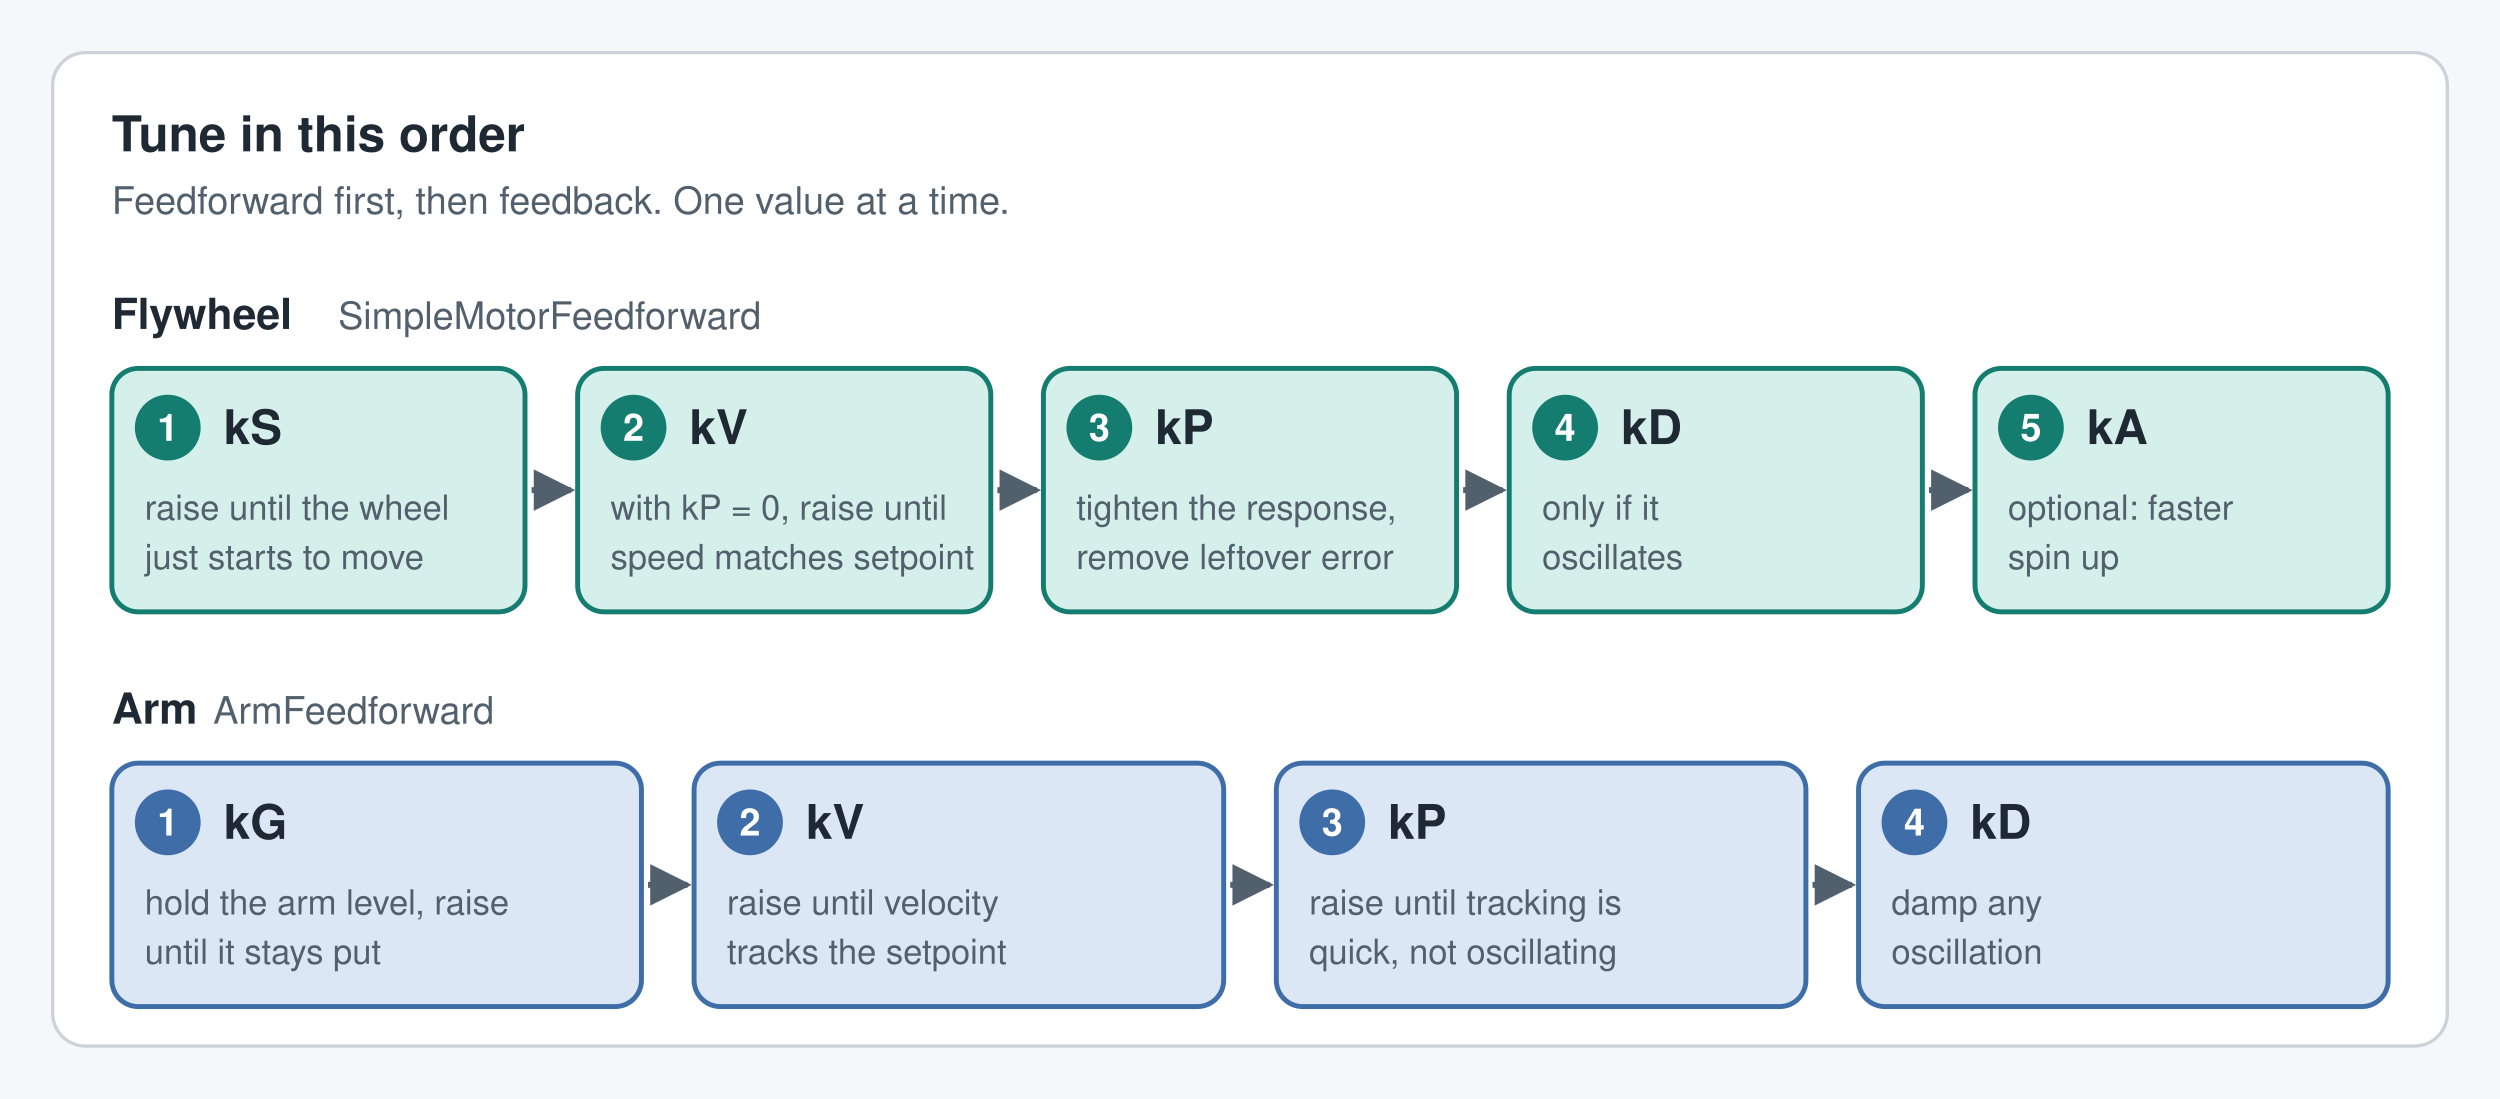
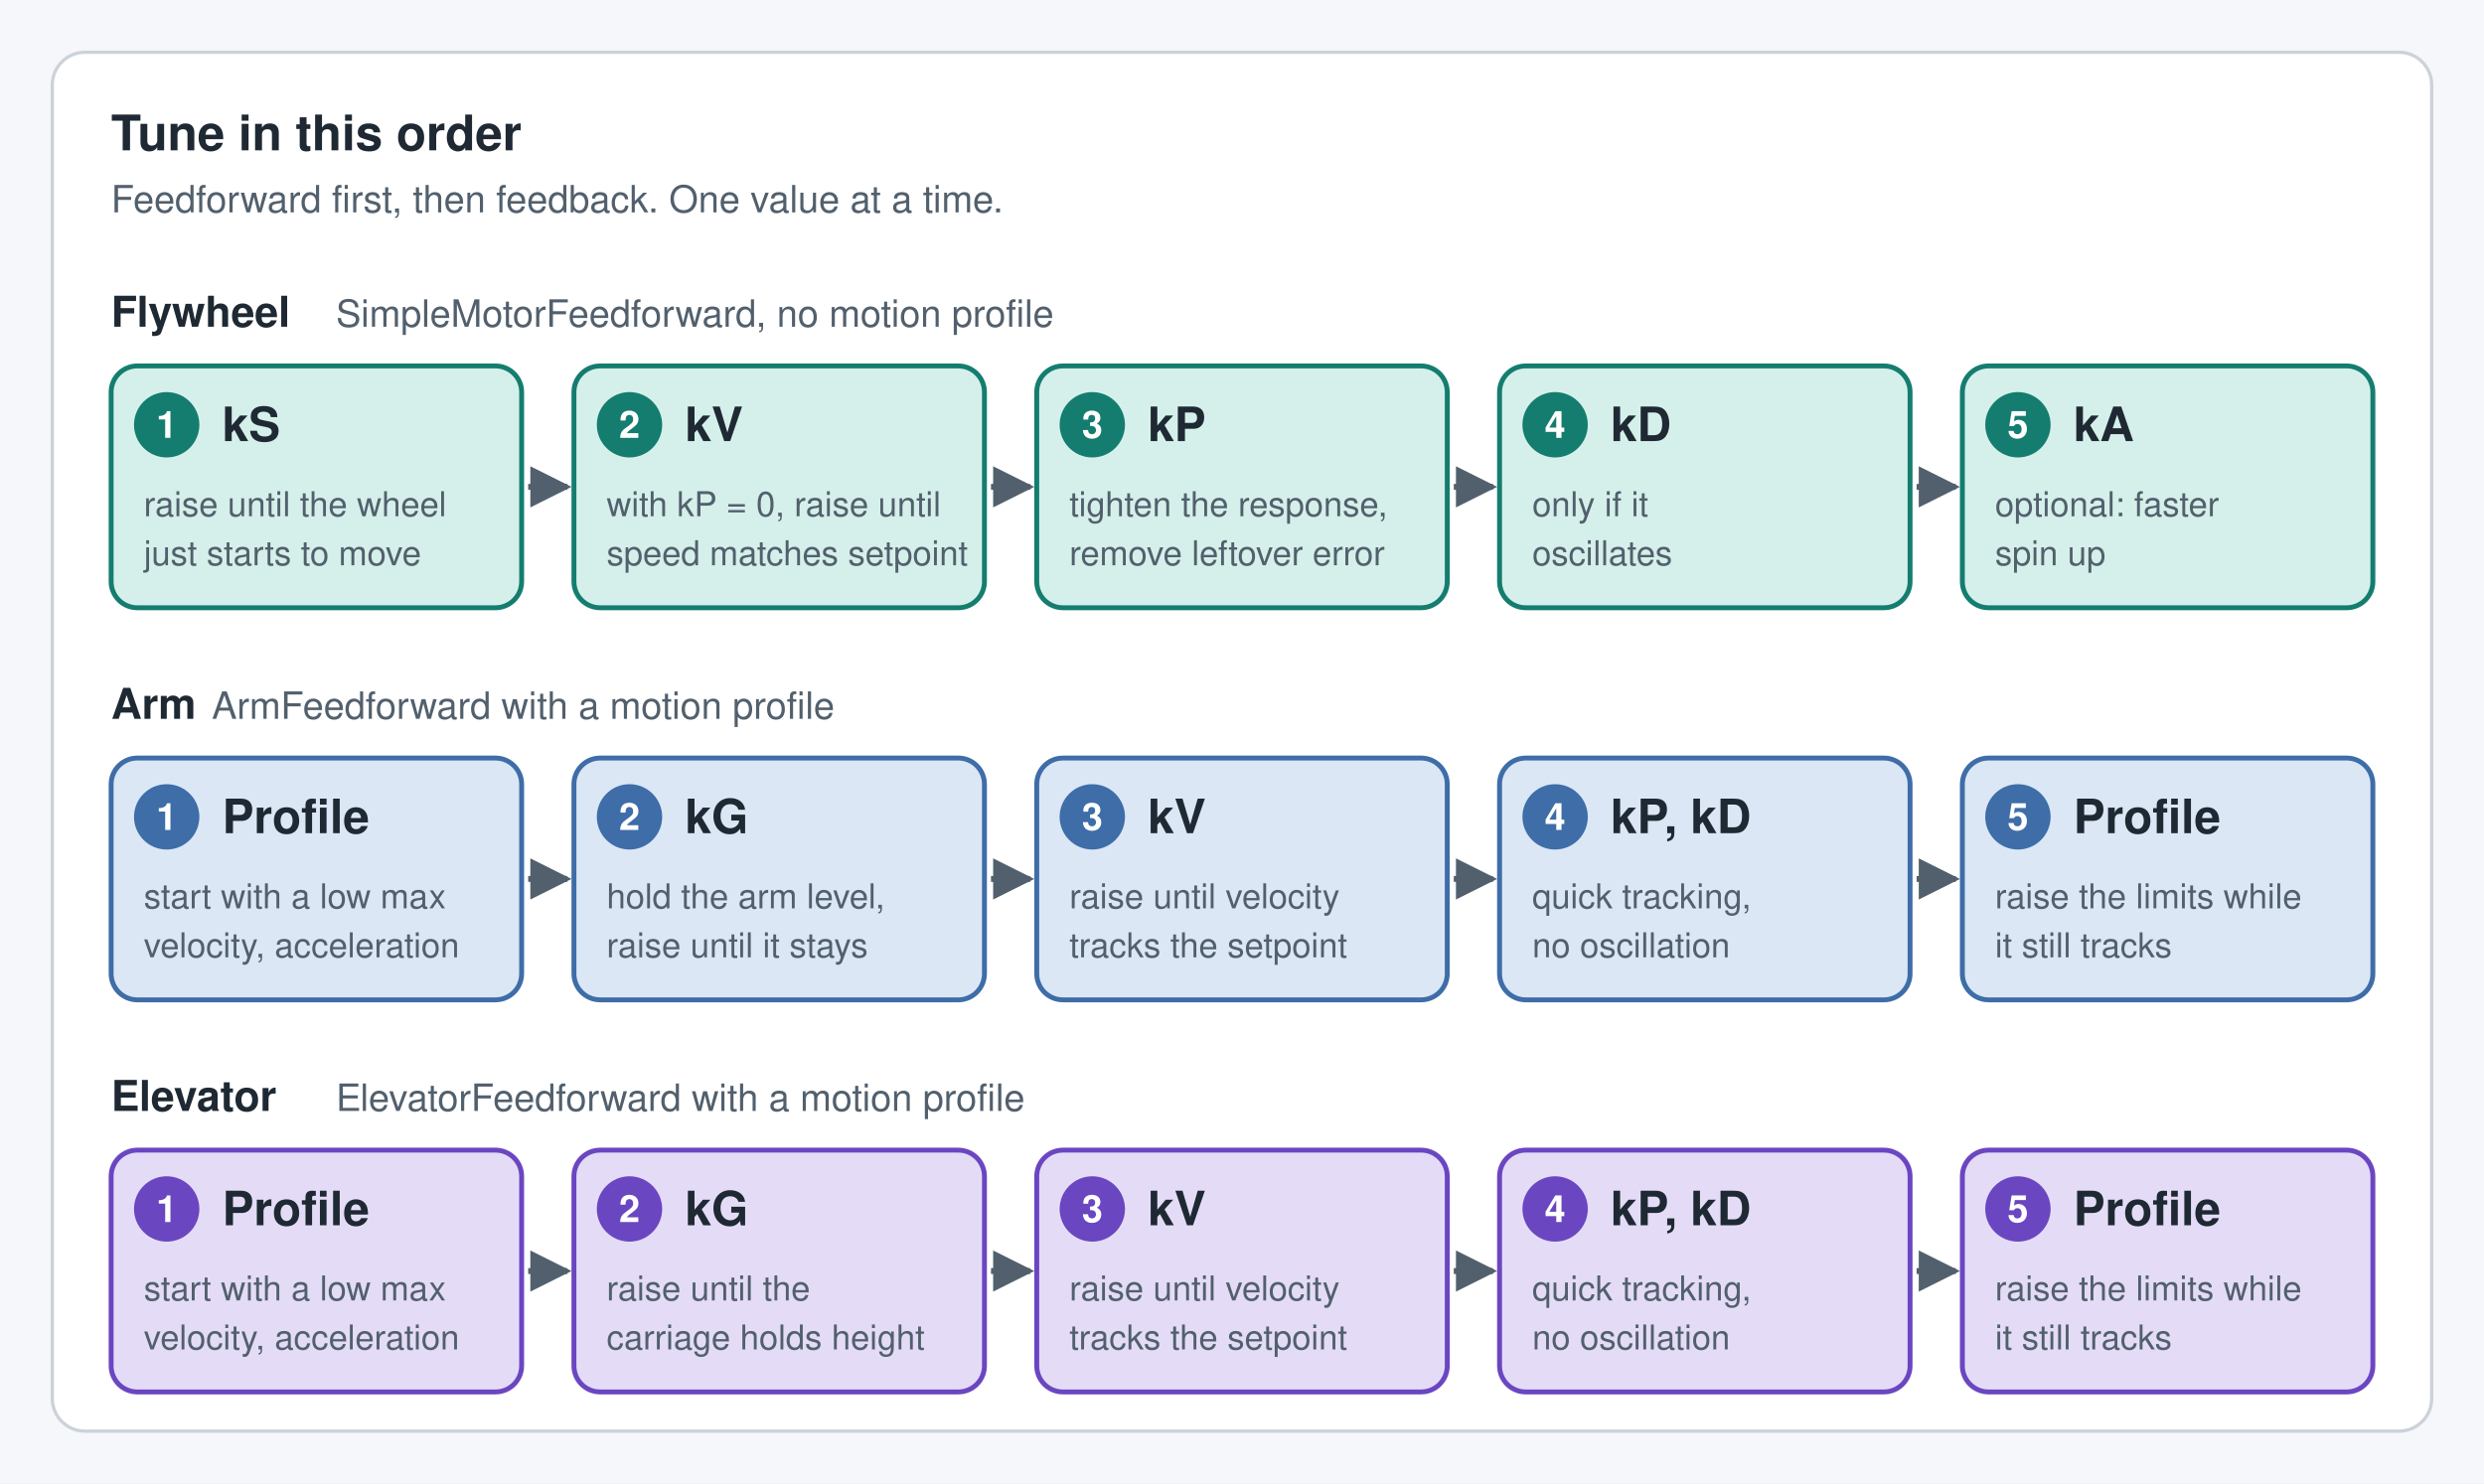
- <svg xmlns="http://www.w3.org/2000/svg" viewBox="0 0 760 334" width="760" height="334" font-family="Segoe UI, Helvetica, Arial, sans-serif" role="img" aria-labelledby="t d">
+ <svg xmlns="http://www.w3.org/2000/svg" viewBox="0 0 760 454" width="760" height="454" font-family="Segoe UI, Helvetica, Arial, sans-serif" role="img" aria-labelledby="t d">
  <defs>
    <marker id="arrow" viewBox="0 0 10 10" refX="9" refY="5" markerWidth="7" markerHeight="7" orient="auto-start-reverse">
      <path d="M0,0 L10,5 L0,10 Z" fill="#52606d" />
    </marker>
  </defs>
-   <rect width="760" height="334" fill="#f5f7fa" />
-   <rect x="16" y="16" width="728" height="302" rx="10" fill="#ffffff" stroke="#cbd2d9" />
+   <rect width="760" height="454" fill="#f5f7fa" />
+   <rect x="16" y="16" width="728" height="422" rx="10" fill="#ffffff" stroke="#cbd2d9" />
  <text x="34.0" y="46.0" font-size="15" font-weight="700" text-anchor="start" fill="#1f2933">Tune in this order</text>
  <text x="34.0" y="65.0" font-size="11.5" font-weight="400" text-anchor="start" fill="#52606d">Feedforward first, then feedback. One value at a time.</text>
  <text x="34.0" y="100.0" font-size="13" font-weight="700" text-anchor="start" fill="#1f2933">Flywheel</text>
-   <text x="102.8" y="100.0" font-size="11.5" font-weight="400" text-anchor="start" fill="#52606d">SimpleMotorFeedforward</text>
+   <text x="102.8" y="100.0" font-size="11.5" font-weight="400" text-anchor="start" fill="#52606d">SimpleMotorFeedforward, no motion profile</text>
  <rect x="34.0" y="112" width="125.6" height="74" rx="8" fill="#d5f0ea" stroke="#147d6f" stroke-width="1.5" />
  <circle cx="51.0" cy="130" r="10" fill="#147d6f" />
  <text x="51.0" y="134.0" font-size="11.5" font-weight="700" text-anchor="middle" fill="#ffffff">1</text>
  <text x="68.0" y="135.0" font-size="14.5" font-weight="700" text-anchor="start" fill="#1f2933">kS</text>
  <text x="44.0" y="158.0" font-size="10.5" font-weight="400" text-anchor="start" fill="#52606d">raise until the wheel</text>
  <text x="44.0" y="173.0" font-size="10.5" font-weight="400" text-anchor="start" fill="#52606d">just starts to move</text>
  <line x1="161.6" y1="149" x2="173.6" y2="149" stroke="#52606d" stroke-width="1.8" marker-end="url(#arrow)" />
  <rect x="175.6" y="112" width="125.6" height="74" rx="8" fill="#d5f0ea" stroke="#147d6f" stroke-width="1.5" />
  <circle cx="192.6" cy="130" r="10" fill="#147d6f" />
  <text x="192.6" y="134.0" font-size="11.5" font-weight="700" text-anchor="middle" fill="#ffffff">2</text>
  <text x="209.6" y="135.0" font-size="14.5" font-weight="700" text-anchor="start" fill="#1f2933">kV</text>
  <text x="185.6" y="158.0" font-size="10.5" font-weight="400" text-anchor="start" fill="#52606d">with kP = 0, raise until</text>
  <text x="185.6" y="173.0" font-size="10.5" font-weight="400" text-anchor="start" fill="#52606d">speed matches setpoint</text>
  <line x1="303.2" y1="149" x2="315.2" y2="149" stroke="#52606d" stroke-width="1.8" marker-end="url(#arrow)" />
  <rect x="317.2" y="112" width="125.6" height="74" rx="8" fill="#d5f0ea" stroke="#147d6f" stroke-width="1.5" />
  <circle cx="334.2" cy="130" r="10" fill="#147d6f" />
  <text x="334.2" y="134.0" font-size="11.5" font-weight="700" text-anchor="middle" fill="#ffffff">3</text>
  <text x="351.2" y="135.0" font-size="14.5" font-weight="700" text-anchor="start" fill="#1f2933">kP</text>
  <text x="327.2" y="158.0" font-size="10.5" font-weight="400" text-anchor="start" fill="#52606d">tighten the response,</text>
  <text x="327.2" y="173.0" font-size="10.5" font-weight="400" text-anchor="start" fill="#52606d">remove leftover error</text>
  <line x1="444.8" y1="149" x2="456.8" y2="149" stroke="#52606d" stroke-width="1.8" marker-end="url(#arrow)" />
  <rect x="458.8" y="112" width="125.6" height="74" rx="8" fill="#d5f0ea" stroke="#147d6f" stroke-width="1.5" />
  <circle cx="475.8" cy="130" r="10" fill="#147d6f" />
  <text x="475.8" y="134.0" font-size="11.5" font-weight="700" text-anchor="middle" fill="#ffffff">4</text>
  <text x="492.8" y="135.0" font-size="14.5" font-weight="700" text-anchor="start" fill="#1f2933">kD</text>
  <text x="468.8" y="158.0" font-size="10.5" font-weight="400" text-anchor="start" fill="#52606d">only if it</text>
  <text x="468.8" y="173.0" font-size="10.5" font-weight="400" text-anchor="start" fill="#52606d">oscillates</text>
  <line x1="586.4" y1="149" x2="598.4" y2="149" stroke="#52606d" stroke-width="1.8" marker-end="url(#arrow)" />
  <rect x="600.4" y="112" width="125.6" height="74" rx="8" fill="#d5f0ea" stroke="#147d6f" stroke-width="1.5" />
  <circle cx="617.4" cy="130" r="10" fill="#147d6f" />
  <text x="617.4" y="134.0" font-size="11.5" font-weight="700" text-anchor="middle" fill="#ffffff">5</text>
  <text x="634.4" y="135.0" font-size="14.5" font-weight="700" text-anchor="start" fill="#1f2933">kA</text>
  <text x="610.4" y="158.0" font-size="10.5" font-weight="400" text-anchor="start" fill="#52606d">optional: faster</text>
  <text x="610.4" y="173.0" font-size="10.5" font-weight="400" text-anchor="start" fill="#52606d">spin up</text>
  <text x="34.0" y="220.0" font-size="13" font-weight="700" text-anchor="start" fill="#1f2933">Arm</text>
-   <text x="64.8" y="220.0" font-size="11.5" font-weight="400" text-anchor="start" fill="#52606d">ArmFeedforward</text>
-   <rect x="34.0" y="232" width="161.0" height="74" rx="8" fill="#dbe7f5" stroke="#3e6da8" stroke-width="1.5" />
+   <text x="64.8" y="220.0" font-size="11.5" font-weight="400" text-anchor="start" fill="#52606d">ArmFeedforward with a motion profile</text>
+   <rect x="34.0" y="232" width="125.6" height="74" rx="8" fill="#dbe7f5" stroke="#3e6da8" stroke-width="1.5" />
  <circle cx="51.0" cy="250" r="10" fill="#3e6da8" />
  <text x="51.0" y="254.0" font-size="11.5" font-weight="700" text-anchor="middle" fill="#ffffff">1</text>
-   <text x="68.0" y="255.0" font-size="14.5" font-weight="700" text-anchor="start" fill="#1f2933">kG</text>
-   <text x="44.0" y="278.0" font-size="10.5" font-weight="400" text-anchor="start" fill="#52606d">hold the arm level, raise</text>
-   <text x="44.0" y="293.0" font-size="10.5" font-weight="400" text-anchor="start" fill="#52606d">until it stays put</text>
-   <line x1="197.0" y1="269" x2="209.0" y2="269" stroke="#52606d" stroke-width="1.8" marker-end="url(#arrow)" />
-   <rect x="211.0" y="232" width="161.0" height="74" rx="8" fill="#dbe7f5" stroke="#3e6da8" stroke-width="1.5" />
-   <circle cx="228.0" cy="250" r="10" fill="#3e6da8" />
-   <text x="228.0" y="254.0" font-size="11.5" font-weight="700" text-anchor="middle" fill="#ffffff">2</text>
-   <text x="245.0" y="255.0" font-size="14.5" font-weight="700" text-anchor="start" fill="#1f2933">kV</text>
-   <text x="221.0" y="278.0" font-size="10.5" font-weight="400" text-anchor="start" fill="#52606d">raise until velocity</text>
-   <text x="221.0" y="293.0" font-size="10.5" font-weight="400" text-anchor="start" fill="#52606d">tracks the setpoint</text>
-   <line x1="374.0" y1="269" x2="386.0" y2="269" stroke="#52606d" stroke-width="1.8" marker-end="url(#arrow)" />
-   <rect x="388.0" y="232" width="161.0" height="74" rx="8" fill="#dbe7f5" stroke="#3e6da8" stroke-width="1.5" />
-   <circle cx="405.0" cy="250" r="10" fill="#3e6da8" />
-   <text x="405.0" y="254.0" font-size="11.5" font-weight="700" text-anchor="middle" fill="#ffffff">3</text>
-   <text x="422.0" y="255.0" font-size="14.5" font-weight="700" text-anchor="start" fill="#1f2933">kP</text>
-   <text x="398.0" y="278.0" font-size="10.5" font-weight="400" text-anchor="start" fill="#52606d">raise until tracking is</text>
-   <text x="398.0" y="293.0" font-size="10.5" font-weight="400" text-anchor="start" fill="#52606d">quick, not oscillating</text>
-   <line x1="551.0" y1="269" x2="563.0" y2="269" stroke="#52606d" stroke-width="1.8" marker-end="url(#arrow)" />
-   <rect x="565.0" y="232" width="161.0" height="74" rx="8" fill="#dbe7f5" stroke="#3e6da8" stroke-width="1.5" />
-   <circle cx="582.0" cy="250" r="10" fill="#3e6da8" />
-   <text x="582.0" y="254.0" font-size="11.5" font-weight="700" text-anchor="middle" fill="#ffffff">4</text>
-   <text x="599.0" y="255.0" font-size="14.5" font-weight="700" text-anchor="start" fill="#1f2933">kD</text>
-   <text x="575.0" y="278.0" font-size="10.5" font-weight="400" text-anchor="start" fill="#52606d">damp any</text>
-   <text x="575.0" y="293.0" font-size="10.5" font-weight="400" text-anchor="start" fill="#52606d">oscillation</text>
+   <text x="68.0" y="255.0" font-size="14.5" font-weight="700" text-anchor="start" fill="#1f2933">Profile</text>
+   <text x="44.0" y="278.0" font-size="10.5" font-weight="400" text-anchor="start" fill="#52606d">start with a low max</text>
+   <text x="44.0" y="293.0" font-size="10.5" font-weight="400" text-anchor="start" fill="#52606d">velocity, acceleration</text>
+   <line x1="161.6" y1="269" x2="173.6" y2="269" stroke="#52606d" stroke-width="1.8" marker-end="url(#arrow)" />
+   <rect x="175.6" y="232" width="125.6" height="74" rx="8" fill="#dbe7f5" stroke="#3e6da8" stroke-width="1.5" />
+   <circle cx="192.6" cy="250" r="10" fill="#3e6da8" />
+   <text x="192.6" y="254.0" font-size="11.5" font-weight="700" text-anchor="middle" fill="#ffffff">2</text>
+   <text x="209.6" y="255.0" font-size="14.5" font-weight="700" text-anchor="start" fill="#1f2933">kG</text>
+   <text x="185.6" y="278.0" font-size="10.5" font-weight="400" text-anchor="start" fill="#52606d">hold the arm level,</text>
+   <text x="185.6" y="293.0" font-size="10.5" font-weight="400" text-anchor="start" fill="#52606d">raise until it stays</text>
+   <line x1="303.2" y1="269" x2="315.2" y2="269" stroke="#52606d" stroke-width="1.8" marker-end="url(#arrow)" />
+   <rect x="317.2" y="232" width="125.6" height="74" rx="8" fill="#dbe7f5" stroke="#3e6da8" stroke-width="1.5" />
+   <circle cx="334.2" cy="250" r="10" fill="#3e6da8" />
+   <text x="334.2" y="254.0" font-size="11.5" font-weight="700" text-anchor="middle" fill="#ffffff">3</text>
+   <text x="351.2" y="255.0" font-size="14.5" font-weight="700" text-anchor="start" fill="#1f2933">kV</text>
+   <text x="327.2" y="278.0" font-size="10.5" font-weight="400" text-anchor="start" fill="#52606d">raise until velocity</text>
+   <text x="327.2" y="293.0" font-size="10.5" font-weight="400" text-anchor="start" fill="#52606d">tracks the setpoint</text>
+   <line x1="444.8" y1="269" x2="456.8" y2="269" stroke="#52606d" stroke-width="1.8" marker-end="url(#arrow)" />
+   <rect x="458.8" y="232" width="125.6" height="74" rx="8" fill="#dbe7f5" stroke="#3e6da8" stroke-width="1.5" />
+   <circle cx="475.8" cy="250" r="10" fill="#3e6da8" />
+   <text x="475.8" y="254.0" font-size="11.5" font-weight="700" text-anchor="middle" fill="#ffffff">4</text>
+   <text x="492.8" y="255.0" font-size="14.5" font-weight="700" text-anchor="start" fill="#1f2933">kP, kD</text>
+   <text x="468.8" y="278.0" font-size="10.5" font-weight="400" text-anchor="start" fill="#52606d">quick tracking,</text>
+   <text x="468.8" y="293.0" font-size="10.5" font-weight="400" text-anchor="start" fill="#52606d">no oscillation</text>
+   <line x1="586.4" y1="269" x2="598.4" y2="269" stroke="#52606d" stroke-width="1.8" marker-end="url(#arrow)" />
+   <rect x="600.4" y="232" width="125.6" height="74" rx="8" fill="#dbe7f5" stroke="#3e6da8" stroke-width="1.5" />
+   <circle cx="617.4" cy="250" r="10" fill="#3e6da8" />
+   <text x="617.4" y="254.0" font-size="11.5" font-weight="700" text-anchor="middle" fill="#ffffff">5</text>
+   <text x="634.4" y="255.0" font-size="14.5" font-weight="700" text-anchor="start" fill="#1f2933">Profile</text>
+   <text x="610.4" y="278.0" font-size="10.5" font-weight="400" text-anchor="start" fill="#52606d">raise the limits while</text>
+   <text x="610.4" y="293.0" font-size="10.5" font-weight="400" text-anchor="start" fill="#52606d">it still tracks</text>
+   <text x="34.0" y="340.0" font-size="13" font-weight="700" text-anchor="start" fill="#1f2933">Elevator</text>
+   <text x="102.8" y="340.0" font-size="11.5" font-weight="400" text-anchor="start" fill="#52606d">ElevatorFeedforward with a motion profile</text>
+   <rect x="34.0" y="352" width="125.6" height="74" rx="8" fill="#e4dcf7" stroke="#6b46c1" stroke-width="1.5" />
+   <circle cx="51.0" cy="370" r="10" fill="#6b46c1" />
+   <text x="51.0" y="374.0" font-size="11.5" font-weight="700" text-anchor="middle" fill="#ffffff">1</text>
+   <text x="68.0" y="375.0" font-size="14.5" font-weight="700" text-anchor="start" fill="#1f2933">Profile</text>
+   <text x="44.0" y="398.0" font-size="10.5" font-weight="400" text-anchor="start" fill="#52606d">start with a low max</text>
+   <text x="44.0" y="413.0" font-size="10.5" font-weight="400" text-anchor="start" fill="#52606d">velocity, acceleration</text>
+   <line x1="161.6" y1="389" x2="173.6" y2="389" stroke="#52606d" stroke-width="1.8" marker-end="url(#arrow)" />
+   <rect x="175.6" y="352" width="125.6" height="74" rx="8" fill="#e4dcf7" stroke="#6b46c1" stroke-width="1.5" />
+   <circle cx="192.6" cy="370" r="10" fill="#6b46c1" />
+   <text x="192.6" y="374.0" font-size="11.5" font-weight="700" text-anchor="middle" fill="#ffffff">2</text>
+   <text x="209.6" y="375.0" font-size="14.5" font-weight="700" text-anchor="start" fill="#1f2933">kG</text>
+   <text x="185.6" y="398.0" font-size="10.5" font-weight="400" text-anchor="start" fill="#52606d">raise until the</text>
+   <text x="185.6" y="413.0" font-size="10.5" font-weight="400" text-anchor="start" fill="#52606d">carriage holds height</text>
+   <line x1="303.2" y1="389" x2="315.2" y2="389" stroke="#52606d" stroke-width="1.8" marker-end="url(#arrow)" />
+   <rect x="317.2" y="352" width="125.6" height="74" rx="8" fill="#e4dcf7" stroke="#6b46c1" stroke-width="1.5" />
+   <circle cx="334.2" cy="370" r="10" fill="#6b46c1" />
+   <text x="334.2" y="374.0" font-size="11.5" font-weight="700" text-anchor="middle" fill="#ffffff">3</text>
+   <text x="351.2" y="375.0" font-size="14.5" font-weight="700" text-anchor="start" fill="#1f2933">kV</text>
+   <text x="327.2" y="398.0" font-size="10.5" font-weight="400" text-anchor="start" fill="#52606d">raise until velocity</text>
+   <text x="327.2" y="413.0" font-size="10.5" font-weight="400" text-anchor="start" fill="#52606d">tracks the setpoint</text>
+   <line x1="444.8" y1="389" x2="456.8" y2="389" stroke="#52606d" stroke-width="1.8" marker-end="url(#arrow)" />
+   <rect x="458.8" y="352" width="125.6" height="74" rx="8" fill="#e4dcf7" stroke="#6b46c1" stroke-width="1.5" />
+   <circle cx="475.8" cy="370" r="10" fill="#6b46c1" />
+   <text x="475.8" y="374.0" font-size="11.5" font-weight="700" text-anchor="middle" fill="#ffffff">4</text>
+   <text x="492.8" y="375.0" font-size="14.5" font-weight="700" text-anchor="start" fill="#1f2933">kP, kD</text>
+   <text x="468.8" y="398.0" font-size="10.5" font-weight="400" text-anchor="start" fill="#52606d">quick tracking,</text>
+   <text x="468.8" y="413.0" font-size="10.5" font-weight="400" text-anchor="start" fill="#52606d">no oscillation</text>
+   <line x1="586.4" y1="389" x2="598.4" y2="389" stroke="#52606d" stroke-width="1.8" marker-end="url(#arrow)" />
+   <rect x="600.4" y="352" width="125.6" height="74" rx="8" fill="#e4dcf7" stroke="#6b46c1" stroke-width="1.5" />
+   <circle cx="617.4" cy="370" r="10" fill="#6b46c1" />
+   <text x="617.4" y="374.0" font-size="11.5" font-weight="700" text-anchor="middle" fill="#ffffff">5</text>
+   <text x="634.4" y="375.0" font-size="14.5" font-weight="700" text-anchor="start" fill="#1f2933">Profile</text>
+   <text x="610.4" y="398.0" font-size="10.5" font-weight="400" text-anchor="start" fill="#52606d">raise the limits while</text>
+   <text x="610.4" y="413.0" font-size="10.5" font-weight="400" text-anchor="start" fill="#52606d">it still tracks</text>
</svg>
